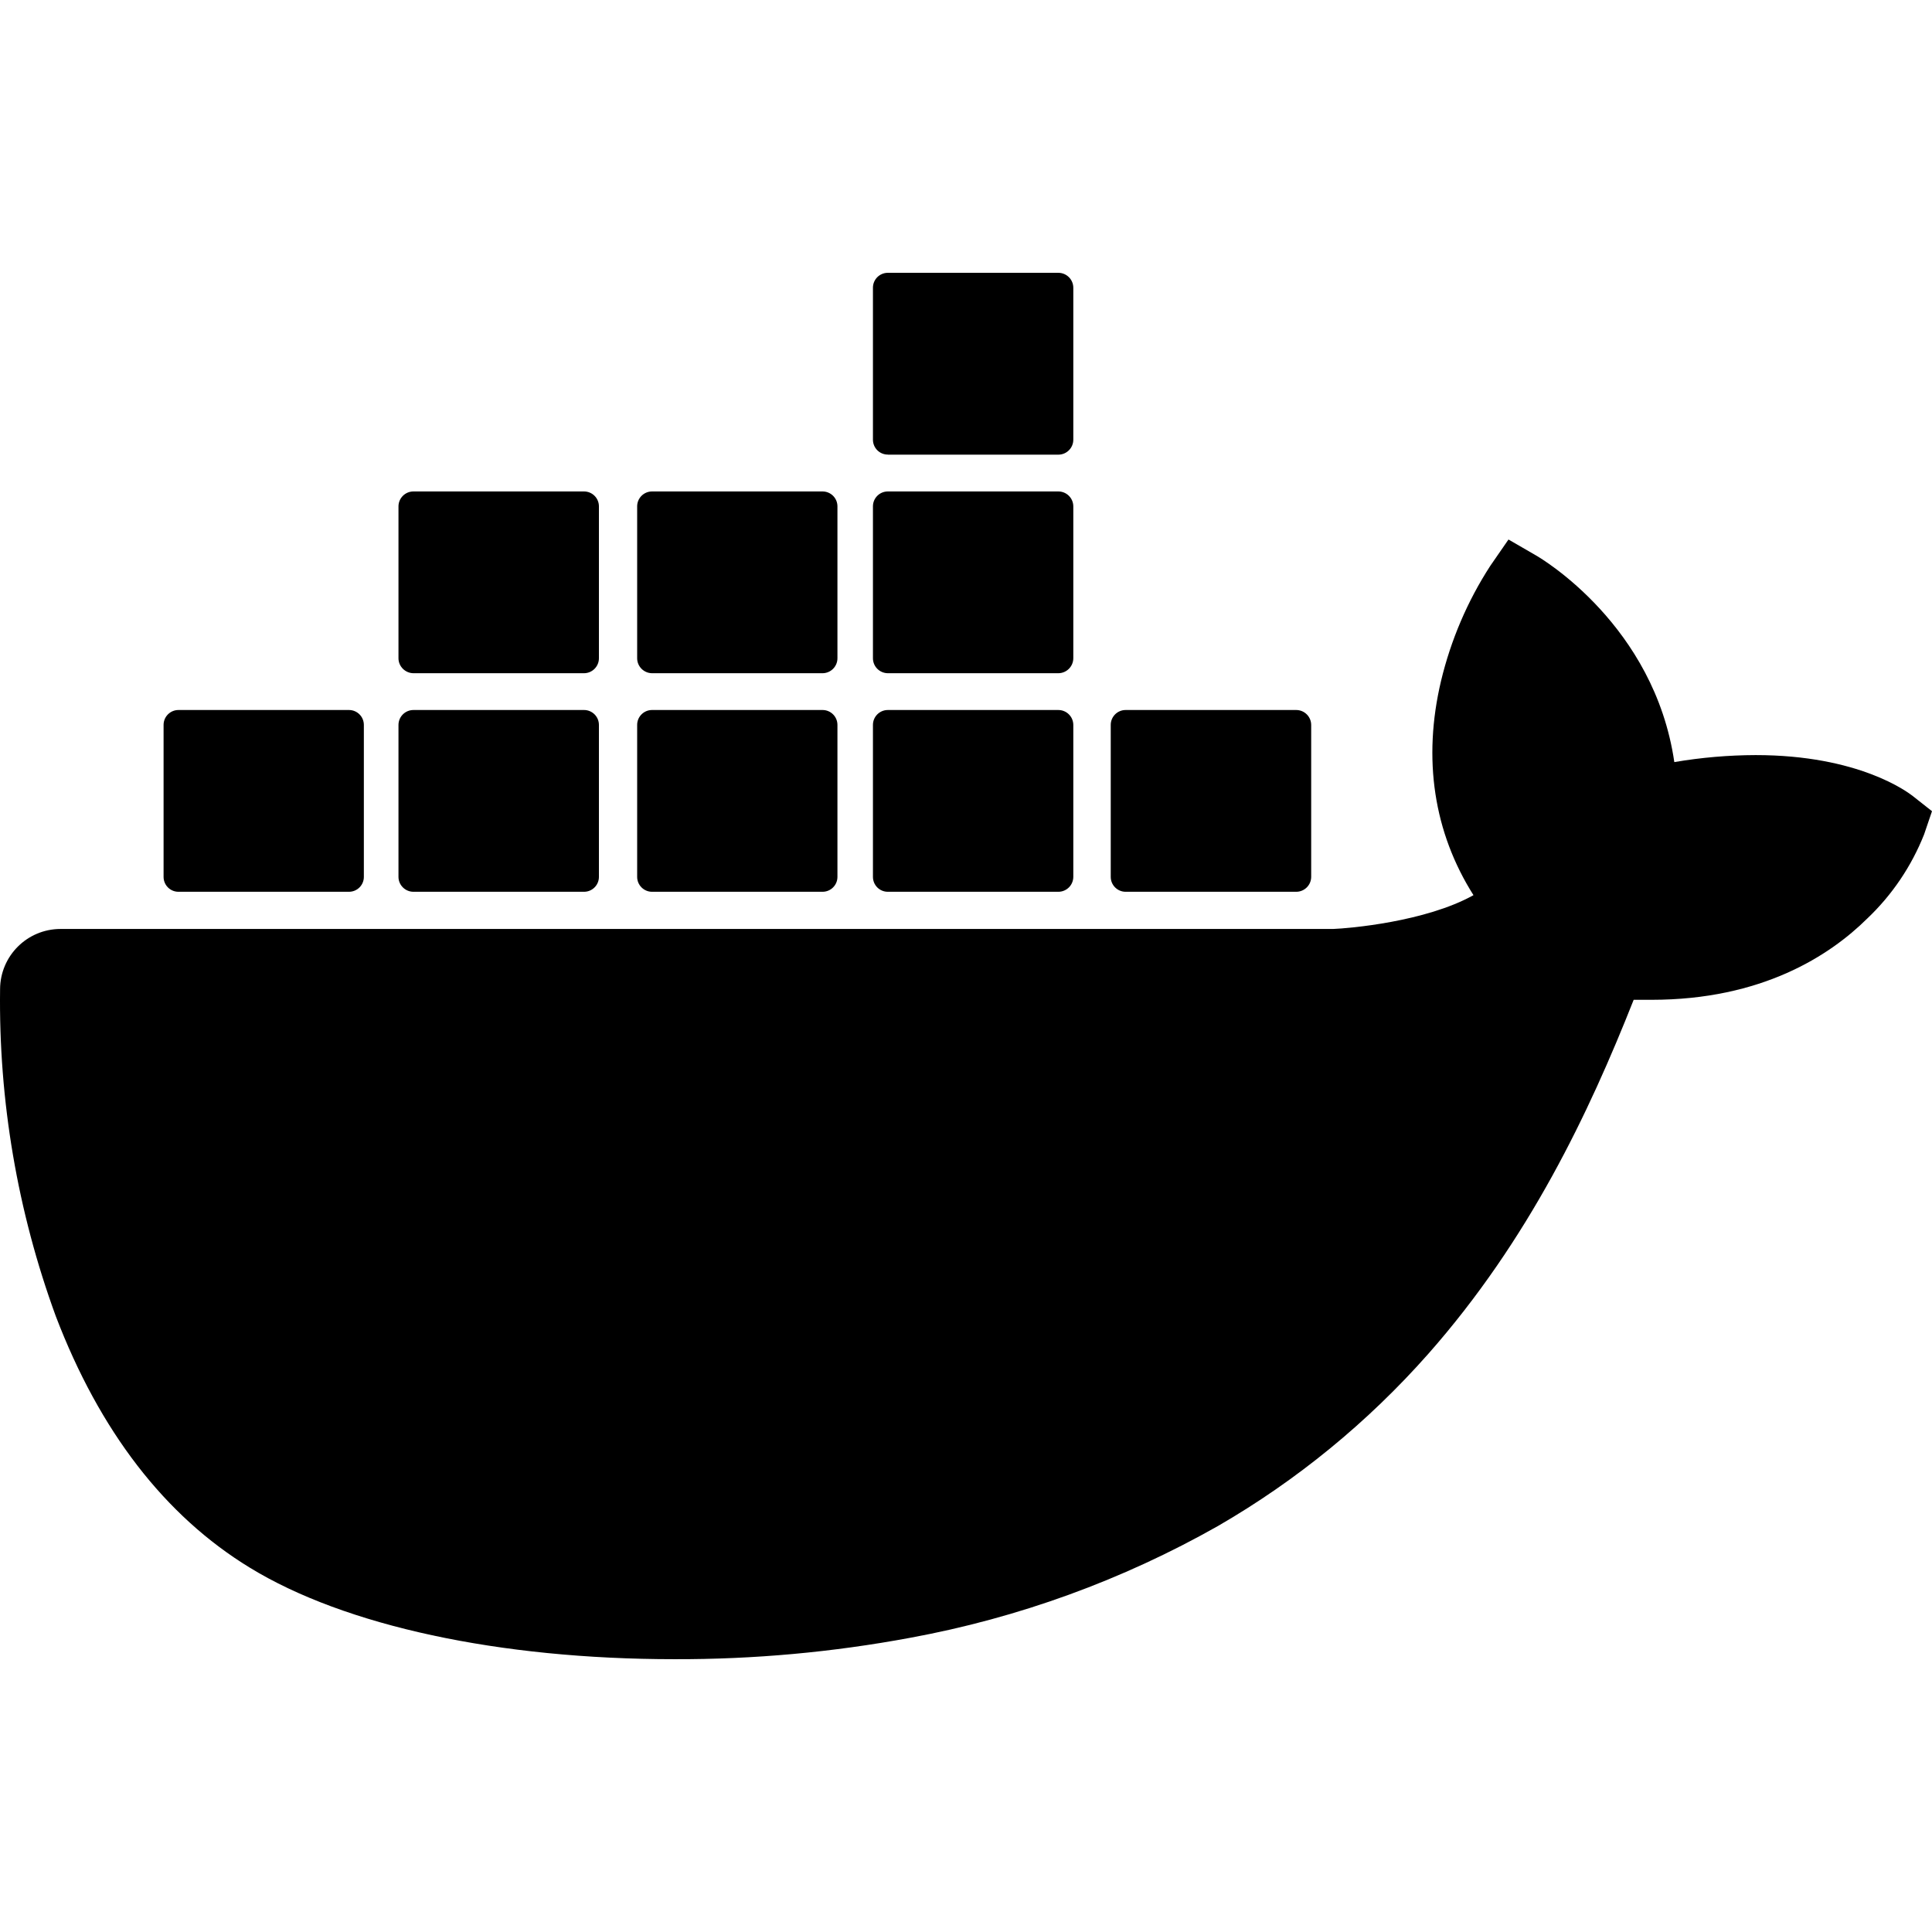
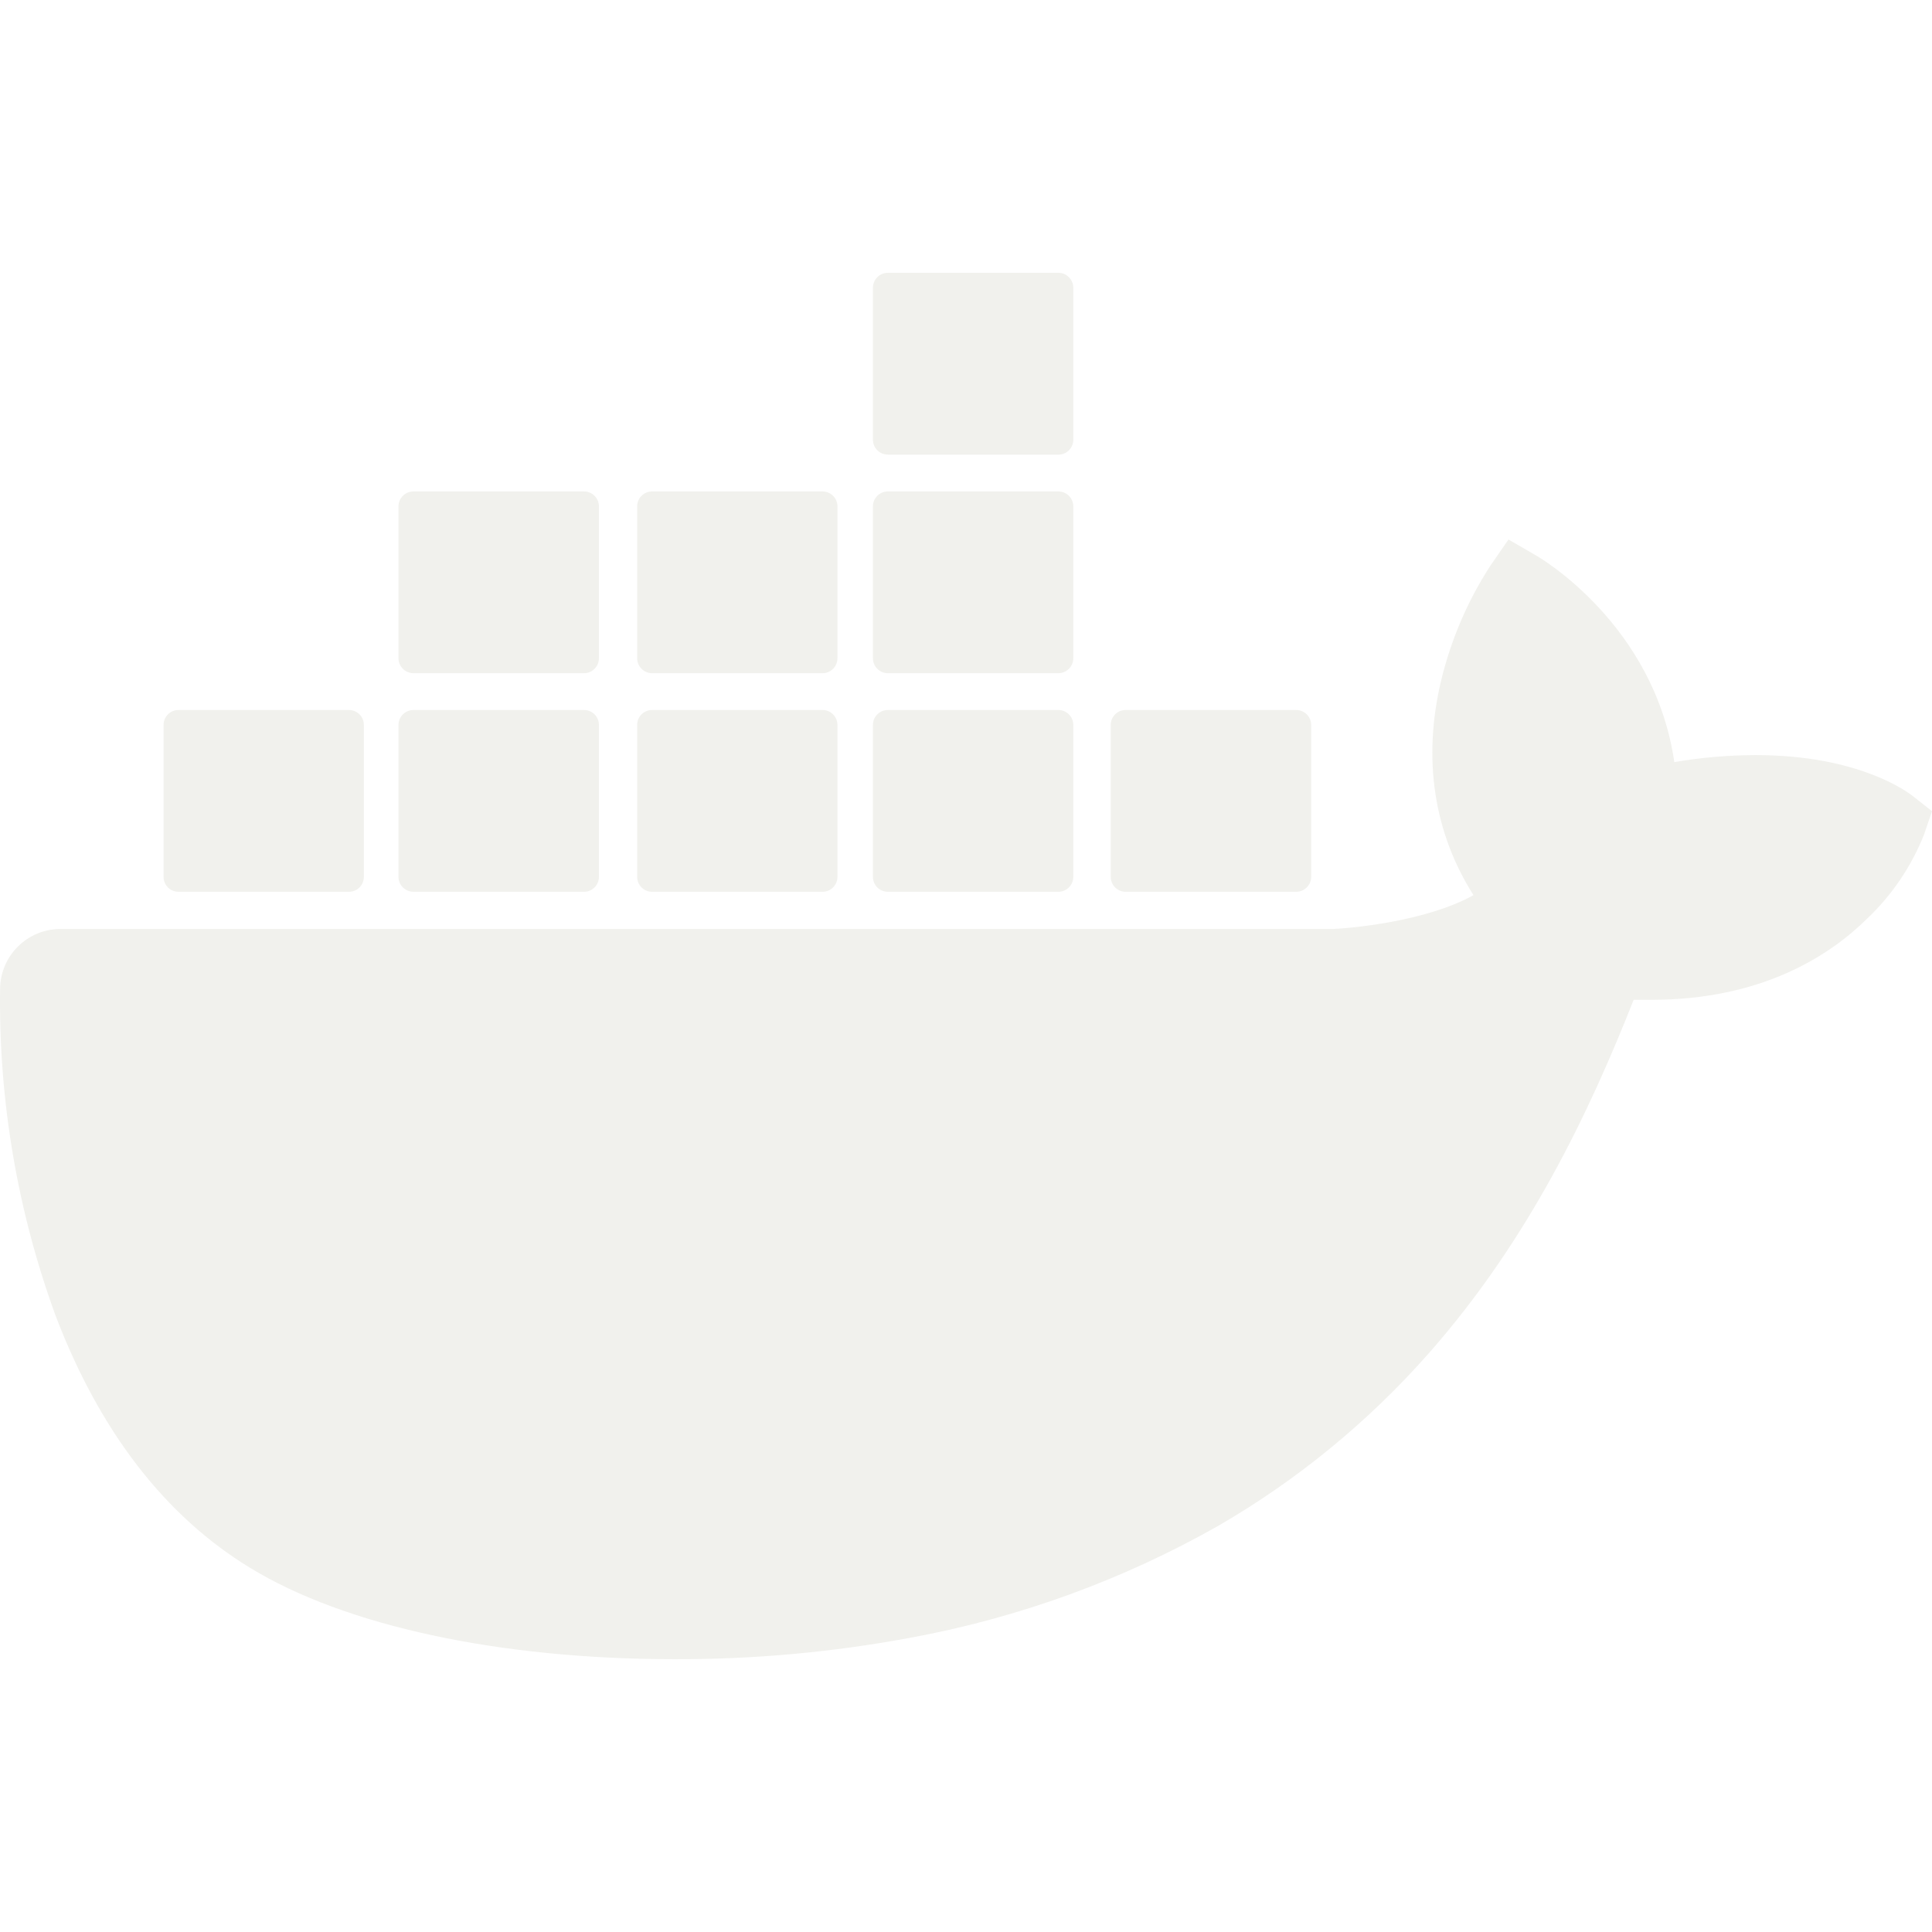
- <svg xmlns="http://www.w3.org/2000/svg" role="img" viewBox="0 0 24 24">
+ <svg xmlns="http://www.w3.org/2000/svg" fill="#f1f1ed" role="img" viewBox="0 0 24 24">
  <path d="M13.983 11.078h2.119a.186.186 0 00.186-.185V9.006a.186.186 0 00-.186-.186h-2.119a.185.185 0 00-.185.185v1.888c0 .102.083.185.185.185m-2.954-5.43h2.118a.186.186 0 00.186-.186V3.574a.186.186 0 00-.186-.185h-2.118a.185.185 0 00-.185.185v1.888c0 .102.082.185.185.185m0 2.716h2.118a.187.187 0 00.186-.186V6.29a.186.186 0 00-.186-.185h-2.118a.185.185 0 00-.185.185v1.887c0 .102.082.185.185.186m-2.93 0h2.12a.186.186 0 00.184-.186V6.29a.185.185 0 00-.185-.185H8.1a.185.185 0 00-.185.185v1.887c0 .102.083.185.185.186m-2.964 0h2.119a.186.186 0 00.185-.186V6.29a.185.185 0 00-.185-.185H5.136a.186.186 0 00-.186.185v1.887c0 .102.084.185.186.186m5.893 2.715h2.118a.186.186 0 00.186-.185V9.006a.186.186 0 00-.186-.186h-2.118a.185.185 0 00-.185.185v1.888c0 .102.082.185.185.185m-2.93 0h2.12a.185.185 0 00.184-.185V9.006a.185.185 0 00-.184-.186h-2.12a.185.185 0 00-.184.185v1.888c0 .102.083.185.185.185m-2.964 0h2.119a.185.185 0 00.185-.185V9.006a.185.185 0 00-.184-.186h-2.12a.186.186 0 00-.186.186v1.887c0 .102.084.185.186.185m-2.92 0h2.12a.185.185 0 00.184-.185V9.006a.185.185 0 00-.184-.186h-2.12a.185.185 0 00-.184.185v1.888c0 .102.082.185.185.185M23.763 9.89c-.065-.051-.672-.51-1.954-.51-.338.001-.676.03-1.01.087-.248-1.7-1.653-2.53-1.716-2.566l-.344-.199-.226.327c-.284.438-.49.922-.612 1.43-.23.97-.09 1.882.403 2.661-.595.332-1.55.413-1.744.42H.751a.751.751 0 00-.75.748 11.376 11.376 0 00.692 4.062c.545 1.428 1.355 2.48 2.41 3.124 1.18.723 3.1 1.137 5.275 1.137.983.003 1.963-.086 2.93-.266a12.248 12.248 0 003.823-1.389c.98-.567 1.86-1.288 2.61-2.136 1.252-1.418 1.998-2.997 2.553-4.4h.221c1.372 0 2.215-.549 2.68-1.009.309-.293.55-.65.707-1.046l.098-.288Z" />
</svg>
